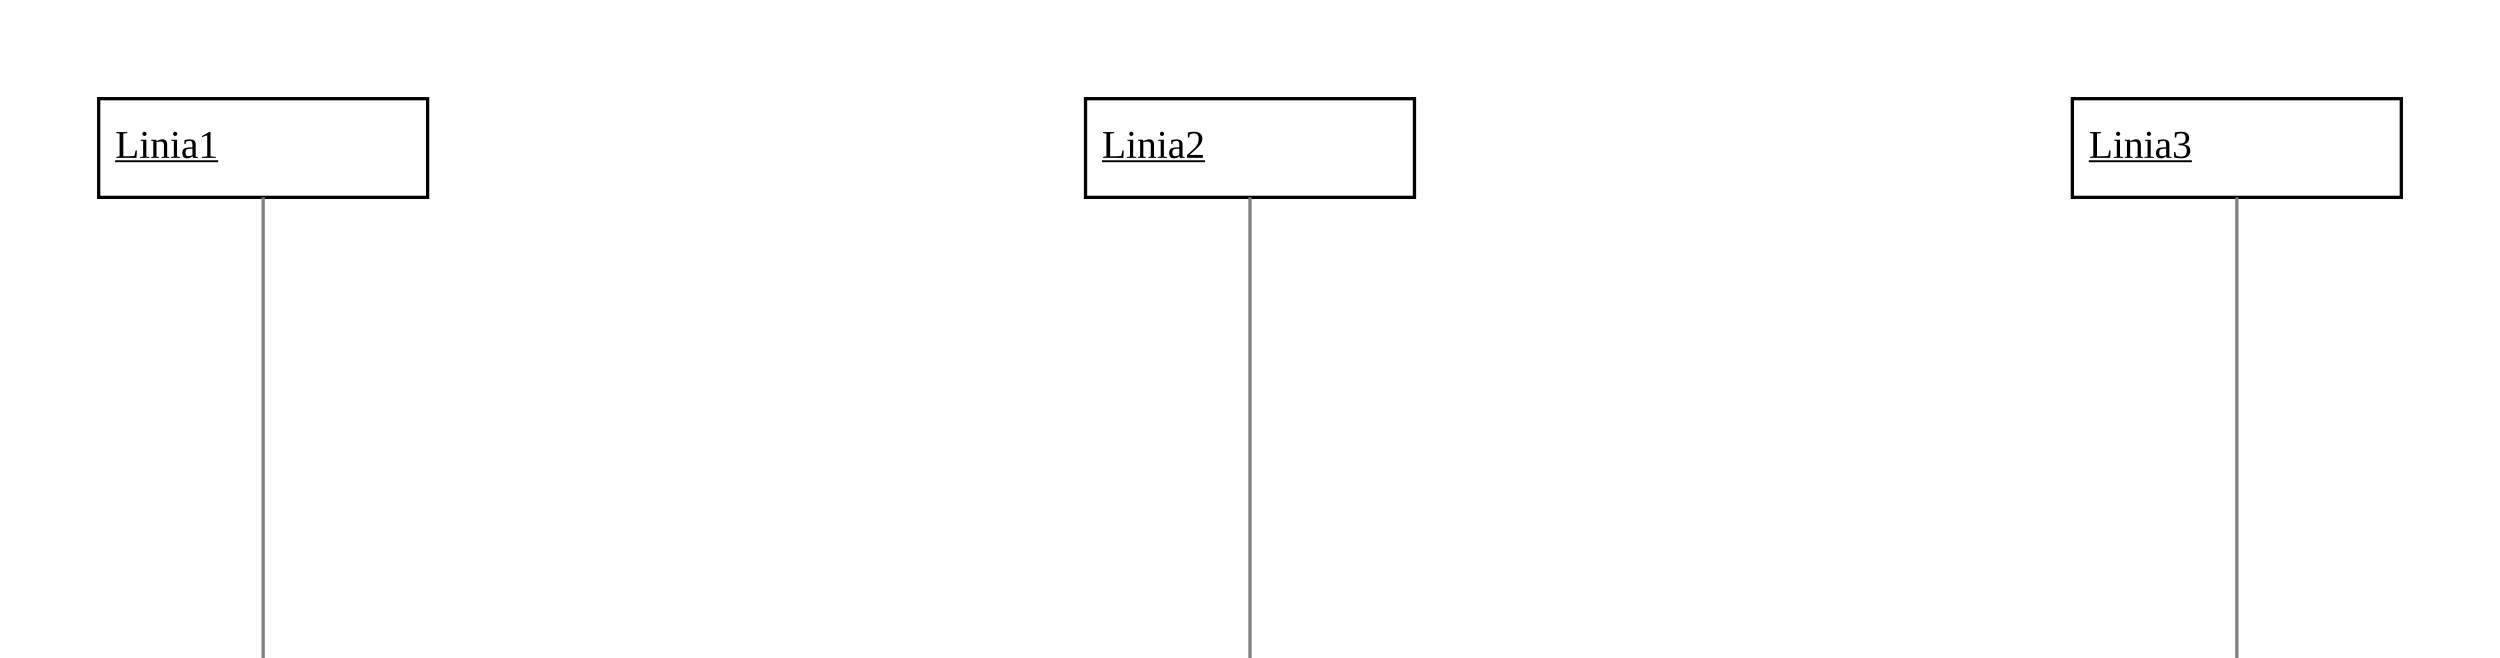
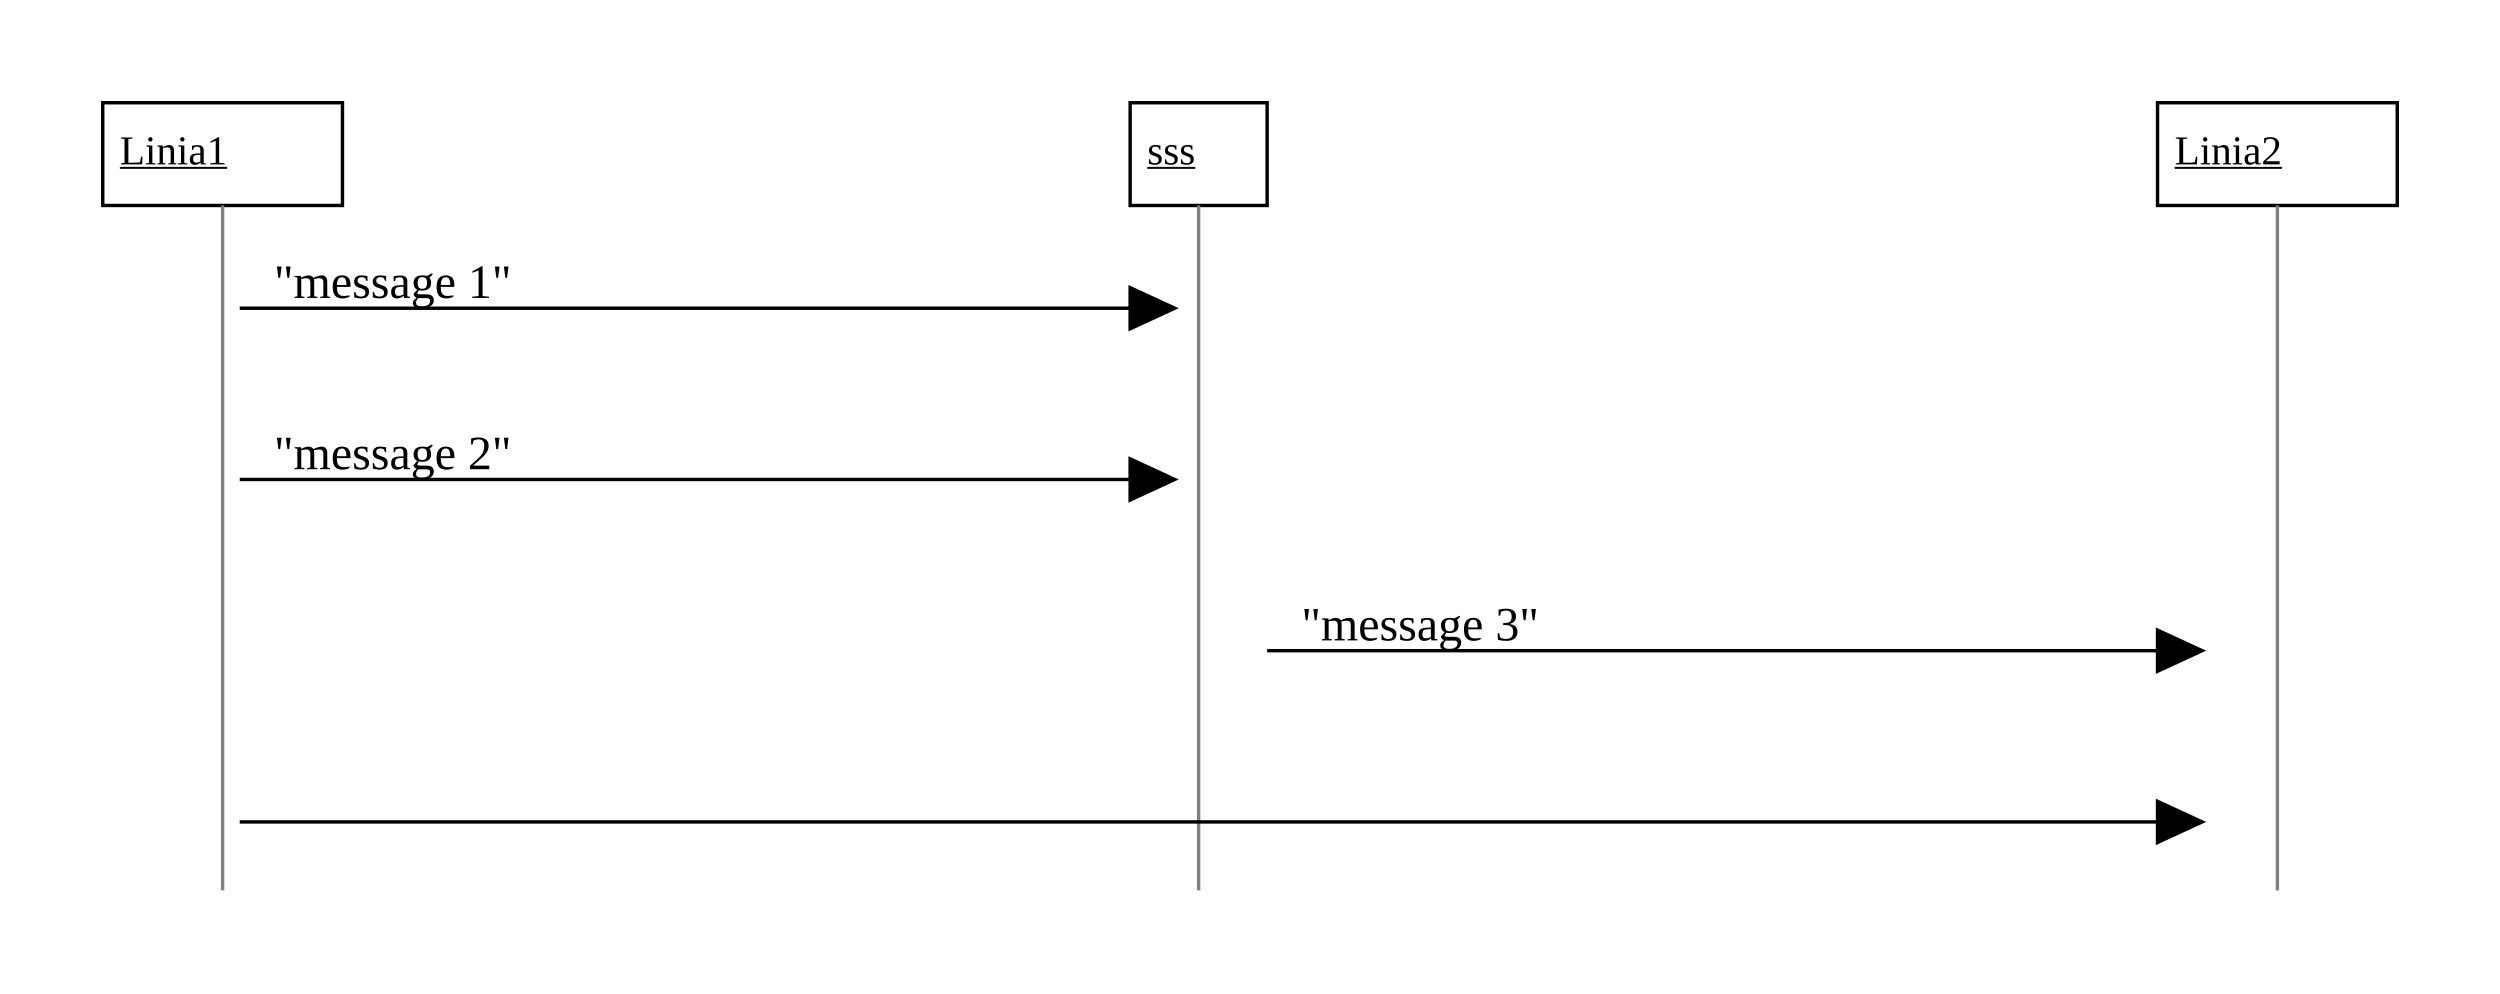
- <svg height="200" width="760" style="background-color:#ffffff">
+ <svg height="290" width="730" style="background-color:#ffffff">
  <style type="text/css">
g {
    stroke: black;
    fill: black;
}
</style>
  <g transform="translate(30, 30)">
    <g transform="translate(0, 0)">
-       <rect fill="none" x="0" width="100" height="30" y="0" stroke="black" />
+       <rect fill="none" x="0" width="70" height="30" y="0" stroke="black" />
      <text fill="black" x="5" y="18" text-decoration="underline" stroke="none">Linia1</text>
-       <line x1="50.0" x2="50.0" y1="30" y2="230" stroke="gray" />
+       <line x1="35.0" x2="35.0" y1="30" y2="230" stroke="gray" />
    </g>
    <g transform="translate(300, 0)">
-       <rect fill="none" x="0" width="100" height="30" y="0" stroke="black" />
-       <text fill="black" x="5" y="18" text-decoration="underline" stroke="none">Linia2</text>
-       <line x1="50.0" x2="50.0" y1="30" y2="230" stroke="gray" />
+       <rect fill="none" x="0" width="40" height="30" y="0" stroke="black" />
+       <text fill="black" x="5" y="18" text-decoration="underline" stroke="none">sss</text>
+       <line x1="20.0" x2="20.0" y1="30" y2="230" stroke="gray" />
    </g>
    <g transform="translate(600, 0)">
-       <rect fill="none" x="0" width="100" height="30" y="0" stroke="black" />
-       <text fill="black" x="5" y="18" text-decoration="underline" stroke="none">Linia3</text>
-       <line x1="50.0" x2="50.0" y1="30" y2="230" stroke="gray" />
+       <rect fill="none" x="0" width="70" height="30" y="0" stroke="black" />
+       <text fill="black" x="5" y="18" text-decoration="underline" stroke="none">Linia2</text>
+       <line x1="35.0" x2="35.0" y1="30" y2="230" stroke="gray" />
+     </g>
+     <g transform="translate(30 60)">
+       <line fill="none" x1="280" x2="10" stroke="black" />
+       <polygon fill="black" points="283 0 270 6 270 -6" />
+       <text x="20" font-size="14" y="-3" fill="black" stroke="none">"message 1"</text>
+     </g>
+     <g transform="translate(30 110)">
+       <line fill="none" x1="280" x2="10" stroke="black" />
+       <polygon fill="black" points="283 0 270 6 270 -6" />
+       <text x="20" font-size="14" y="-3" fill="black" stroke="none">"message 2"</text>
+     </g>
+     <g transform="translate(30 160)">
+       <line fill="none" x1="580" x2="310" stroke="black" />
+       <polygon fill="black" points="583 0 570 6 570 -6" />
+       <text x="320" font-size="14" y="-3" fill="black" stroke="none">"message 3"</text>
+     </g>
+     <g transform="translate(30 210)">
+       <line fill="none" x1="580" x2="10" stroke="black" />
+       <polygon fill="black" points="583 0 570 6 570 -6" />
+       <text x="20" font-size="14" y="-3" fill="black" stroke="none" />
    </g>
  </g>
</svg>
